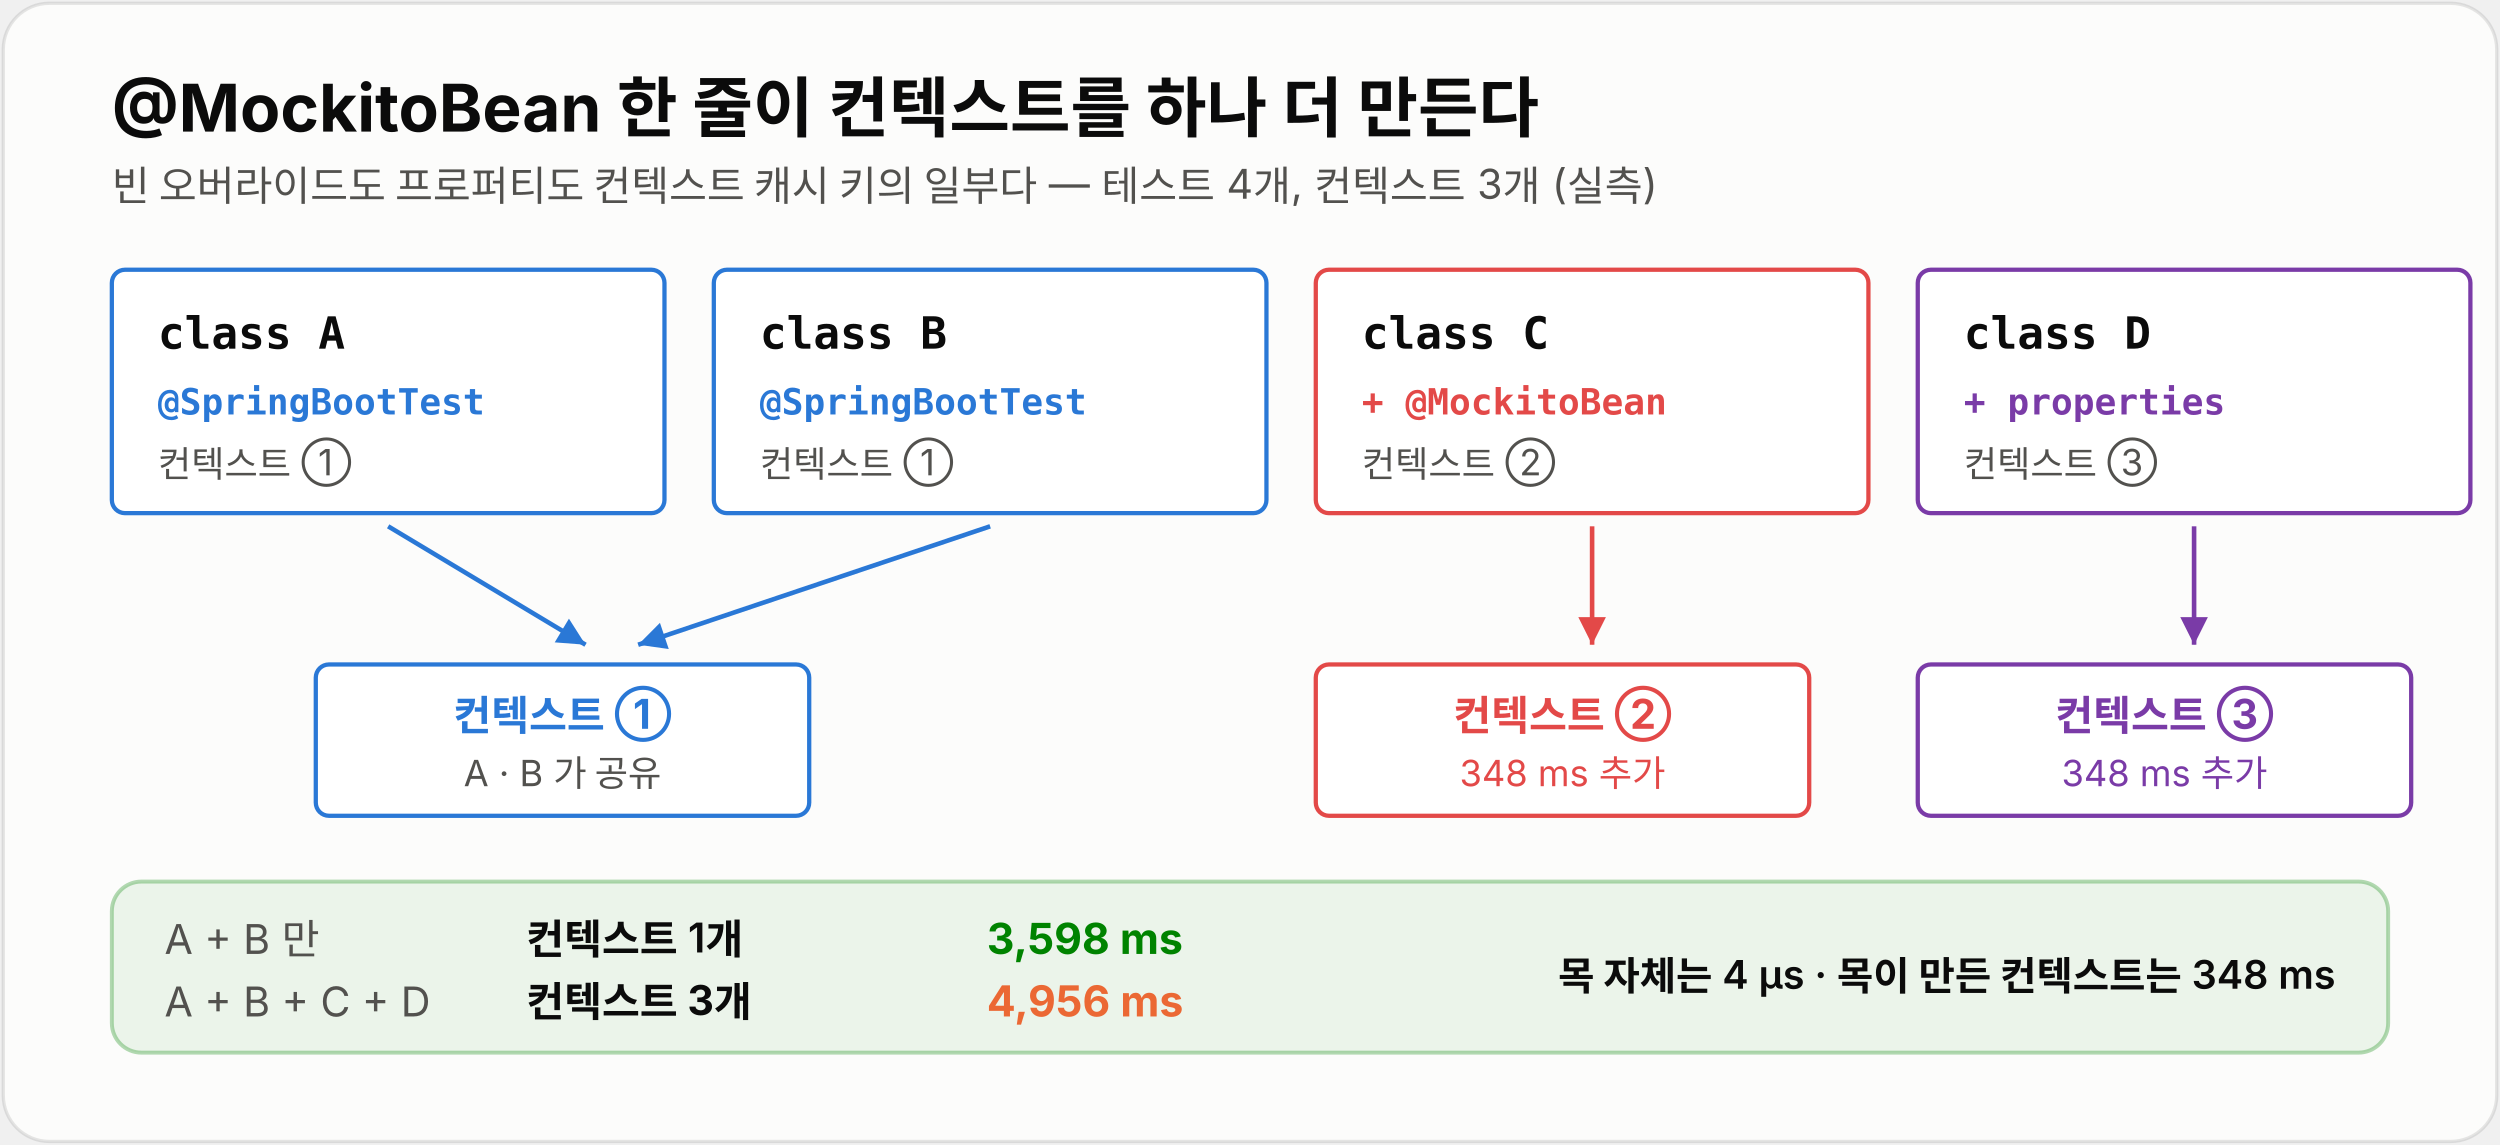
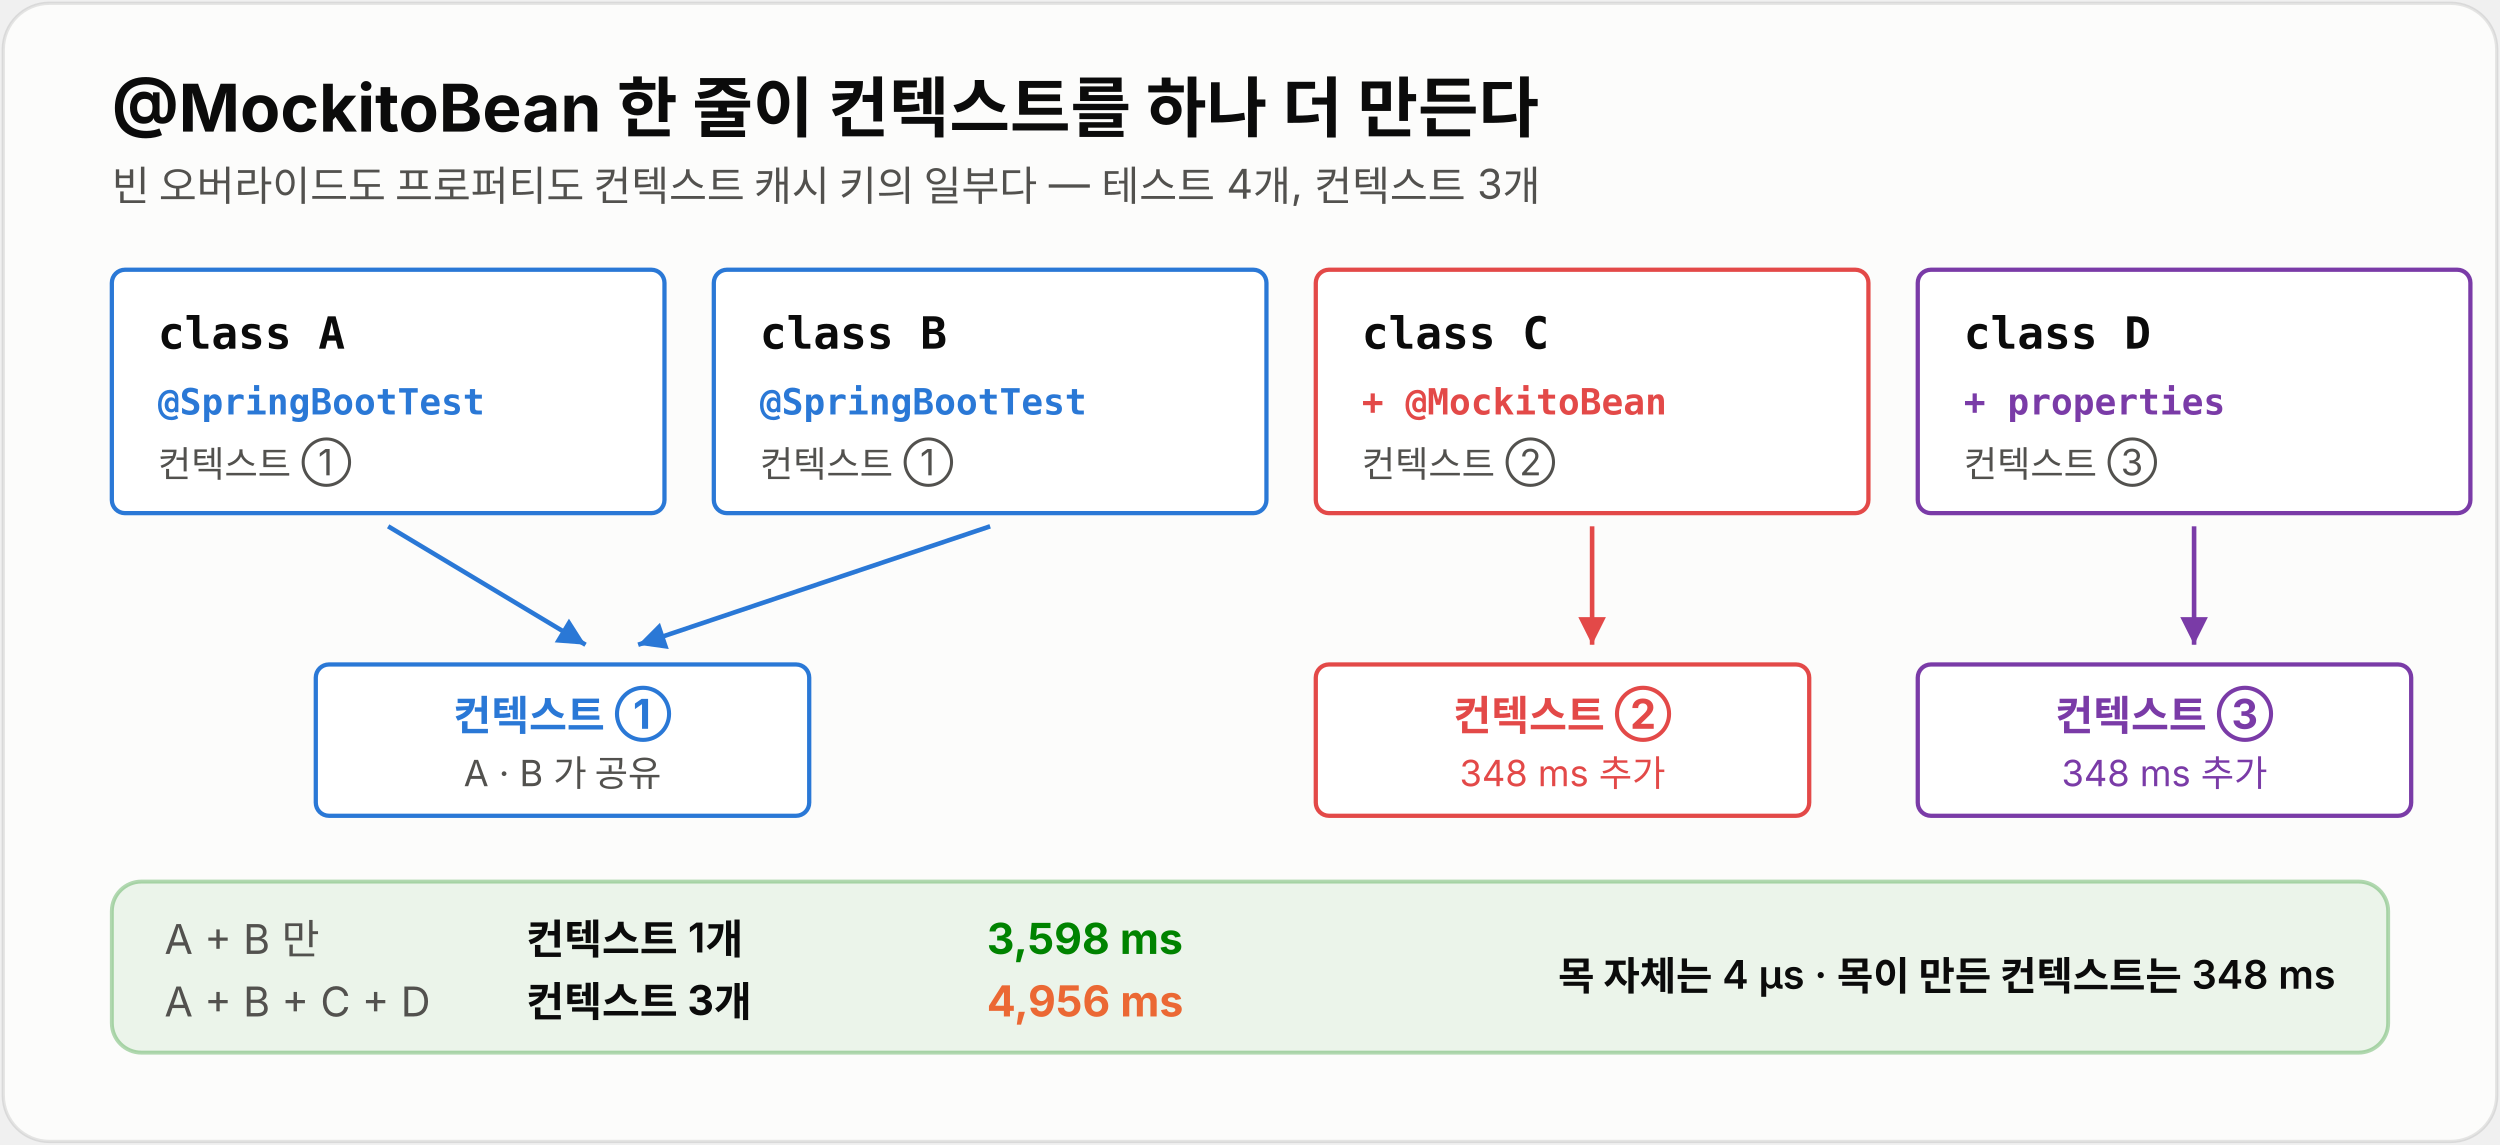
<svg xmlns="http://www.w3.org/2000/svg" viewBox="0 0 760 348" width="760" height="348" font-family="system-ui, -apple-system, 'Segoe UI', 'Malgun Gothic', sans-serif">
  <rect x="1" y="1" width="758" height="346" rx="14" fill="#fcfcfb" stroke="rgba(11,11,11,0.10)" />
  <defs>
    <marker id="ah" markerWidth="9" markerHeight="9" refX="6" refY="3" orient="auto">
      <path d="M0,0 L6,3 L0,6 Z" fill="#898781" />
    </marker>
    <marker id="ahb" markerWidth="9" markerHeight="9" refX="6" refY="3" orient="auto">
      <path d="M0,0 L6,3 L0,6 Z" fill="#2a78d6" />
    </marker>
    <marker id="ahr" markerWidth="9" markerHeight="9" refX="6" refY="3" orient="auto">
      <path d="M0,0 L6,3 L0,6 Z" fill="#e34948" />
    </marker>
    <marker id="aho" markerWidth="9" markerHeight="9" refX="6" refY="3" orient="auto">
      <path d="M0,0 L6,3 L0,6 Z" fill="#eb6834" />
    </marker>
    <marker id="ahg" markerWidth="9" markerHeight="9" refX="6" refY="3" orient="auto">
      <path d="M0,0 L6,3 L0,6 Z" fill="#008300" />
    </marker>
    <marker id="ahp" markerWidth="9" markerHeight="9" refX="6" refY="3" orient="auto">
      <path d="M0,0 L6,3 L0,6 Z" fill="#7a3ba7" />
    </marker>
  </defs>
  <text x="34" y="40" font-size="20" font-weight="700" fill="#0b0b0b">@MockitoBean 한 줄이 컨텍스트를 하나 더 만든다</text>
-   <text x="34" y="61" font-size="12.5" fill="#52514e">빈 오버라이드도 프로퍼티도 컨텍스트 캐시 키의 일부다 — 테스트 4개, 컨텍스트 3개 (실측)</text>
+   <text x="34" y="61" font-size="12.5" fill="#52514e">빈 오버라이드도 프로퍼티도 컨텍스트 캐시 키의 일부다 — 테스트 4개, 컨텍스트 3개</text>
  <rect x="34" y="82" width="168" height="74" rx="4" fill="#ffffff" stroke="#2a78d6" stroke-width="1.3" />
  <text x="48" y="106" font-size="13.5" fill="#0b0b0b" font-weight="700" text-anchor="start" font-family="ui-monospace, Consolas, monospace">class A</text>
  <text x="48" y="126" font-size="11" fill="#2a78d6" font-weight="600" text-anchor="start" font-family="ui-monospace, Consolas, monospace">@SpringBootTest</text>
  <text x="48" y="145" font-size="11" fill="#52514e" font-weight="400" text-anchor="start">컨텍스트 ①</text>
  <rect x="217" y="82" width="168" height="74" rx="4" fill="#ffffff" stroke="#2a78d6" stroke-width="1.3" />
  <text x="231" y="106" font-size="13.5" fill="#0b0b0b" font-weight="700" text-anchor="start" font-family="ui-monospace, Consolas, monospace">class B</text>
  <text x="231" y="126" font-size="11" fill="#2a78d6" font-weight="600" text-anchor="start" font-family="ui-monospace, Consolas, monospace">@SpringBootTest</text>
  <text x="231" y="145" font-size="11" fill="#52514e" font-weight="400" text-anchor="start">컨텍스트 ①</text>
  <rect x="400" y="82" width="168" height="74" rx="4" fill="#ffffff" stroke="#e34948" stroke-width="1.3" />
  <text x="414" y="106" font-size="13.5" fill="#0b0b0b" font-weight="700" text-anchor="start" font-family="ui-monospace, Consolas, monospace">class C</text>
  <text x="414" y="126" font-size="11" fill="#e34948" font-weight="600" text-anchor="start" font-family="ui-monospace, Consolas, monospace">+ @MockitoBean</text>
  <text x="414" y="145" font-size="11" fill="#52514e" font-weight="400" text-anchor="start">컨텍스트 ②</text>
  <rect x="583" y="82" width="168" height="74" rx="4" fill="#ffffff" stroke="#7a3ba7" stroke-width="1.3" />
  <text x="597" y="106" font-size="13.5" fill="#0b0b0b" font-weight="700" text-anchor="start" font-family="ui-monospace, Consolas, monospace">class D</text>
  <text x="597" y="126" font-size="11" fill="#7a3ba7" font-weight="600" text-anchor="start" font-family="ui-monospace, Consolas, monospace">+ properties</text>
  <text x="597" y="145" font-size="11" fill="#52514e" font-weight="400" text-anchor="start">컨텍스트 ③</text>
  <line x1="118.0" y1="160" x2="178.0" y2="196" stroke="#2a78d6" stroke-width="1.4" marker-end="url(#ahb)" />
  <line x1="301.0" y1="160" x2="194.0" y2="196" stroke="#2a78d6" stroke-width="1.4" marker-end="url(#ahb)" />
  <line x1="484.0" y1="160" x2="484.0" y2="196" stroke="#e34948" stroke-width="1.4" marker-end="url(#ahr)" />
  <line x1="667.0" y1="160" x2="667.0" y2="196" stroke="#7a3ba7" stroke-width="1.4" marker-end="url(#ahp)" />
  <rect x="96" y="202" width="150" height="46" rx="4" fill="#ffffff" stroke="#2a78d6" stroke-width="1.3" />
  <text x="171" y="222" font-size="12.5" fill="#2a78d6" font-weight="700" text-anchor="middle">컨텍스트 ①</text>
  <text x="171" y="239" font-size="11" fill="#52514e" font-weight="400" text-anchor="middle">A · B 가 공유</text>
  <rect x="400" y="202" width="150" height="46" rx="4" fill="#ffffff" stroke="#e34948" stroke-width="1.3" />
  <text x="475" y="222" font-size="12.5" fill="#e34948" font-weight="700" text-anchor="middle">컨텍스트 ②</text>
  <text x="475" y="239" font-size="11" fill="#e34948" font-weight="400" text-anchor="middle">348 ms 추가</text>
  <rect x="583" y="202" width="150" height="46" rx="4" fill="#ffffff" stroke="#7a3ba7" stroke-width="1.3" />
  <text x="658" y="222" font-size="12.5" fill="#7a3ba7" font-weight="700" text-anchor="middle">컨텍스트 ③</text>
  <text x="658" y="239" font-size="11" fill="#7a3ba7" font-weight="400" text-anchor="middle">348 ms 추가</text>
  <rect x="34" y="268" width="692" height="52" rx="9" fill="#008300" fill-opacity="0.07" stroke="#008300" stroke-opacity="0.30" stroke-width="1.2" />
  <text x="50" y="290" font-size="12.5" fill="#52514e" font-weight="400" text-anchor="start">A + B 만</text>
  <text x="160" y="290" font-size="12.5" fill="#0b0b0b" font-weight="600" text-anchor="start">컨텍스트 1개</text>
  <text x="300" y="290" font-size="13" fill="#008300" font-weight="700" text-anchor="start">3,598 ms</text>
  <text x="50" y="309" font-size="12.5" fill="#52514e" font-weight="400" text-anchor="start">A + B + C + D</text>
  <text x="160" y="309" font-size="12.5" fill="#0b0b0b" font-weight="700" text-anchor="start">컨텍스트 3개</text>
  <text x="300" y="309" font-size="13" fill="#eb6834" font-weight="700" text-anchor="start">4,956 ms</text>
  <text x="710" y="301" font-size="12" fill="#0b0b0b" font-weight="600" text-anchor="end">목 자체는 4 µs · 목이 만든 컨텍스트는 348 ms</text>
</svg>
